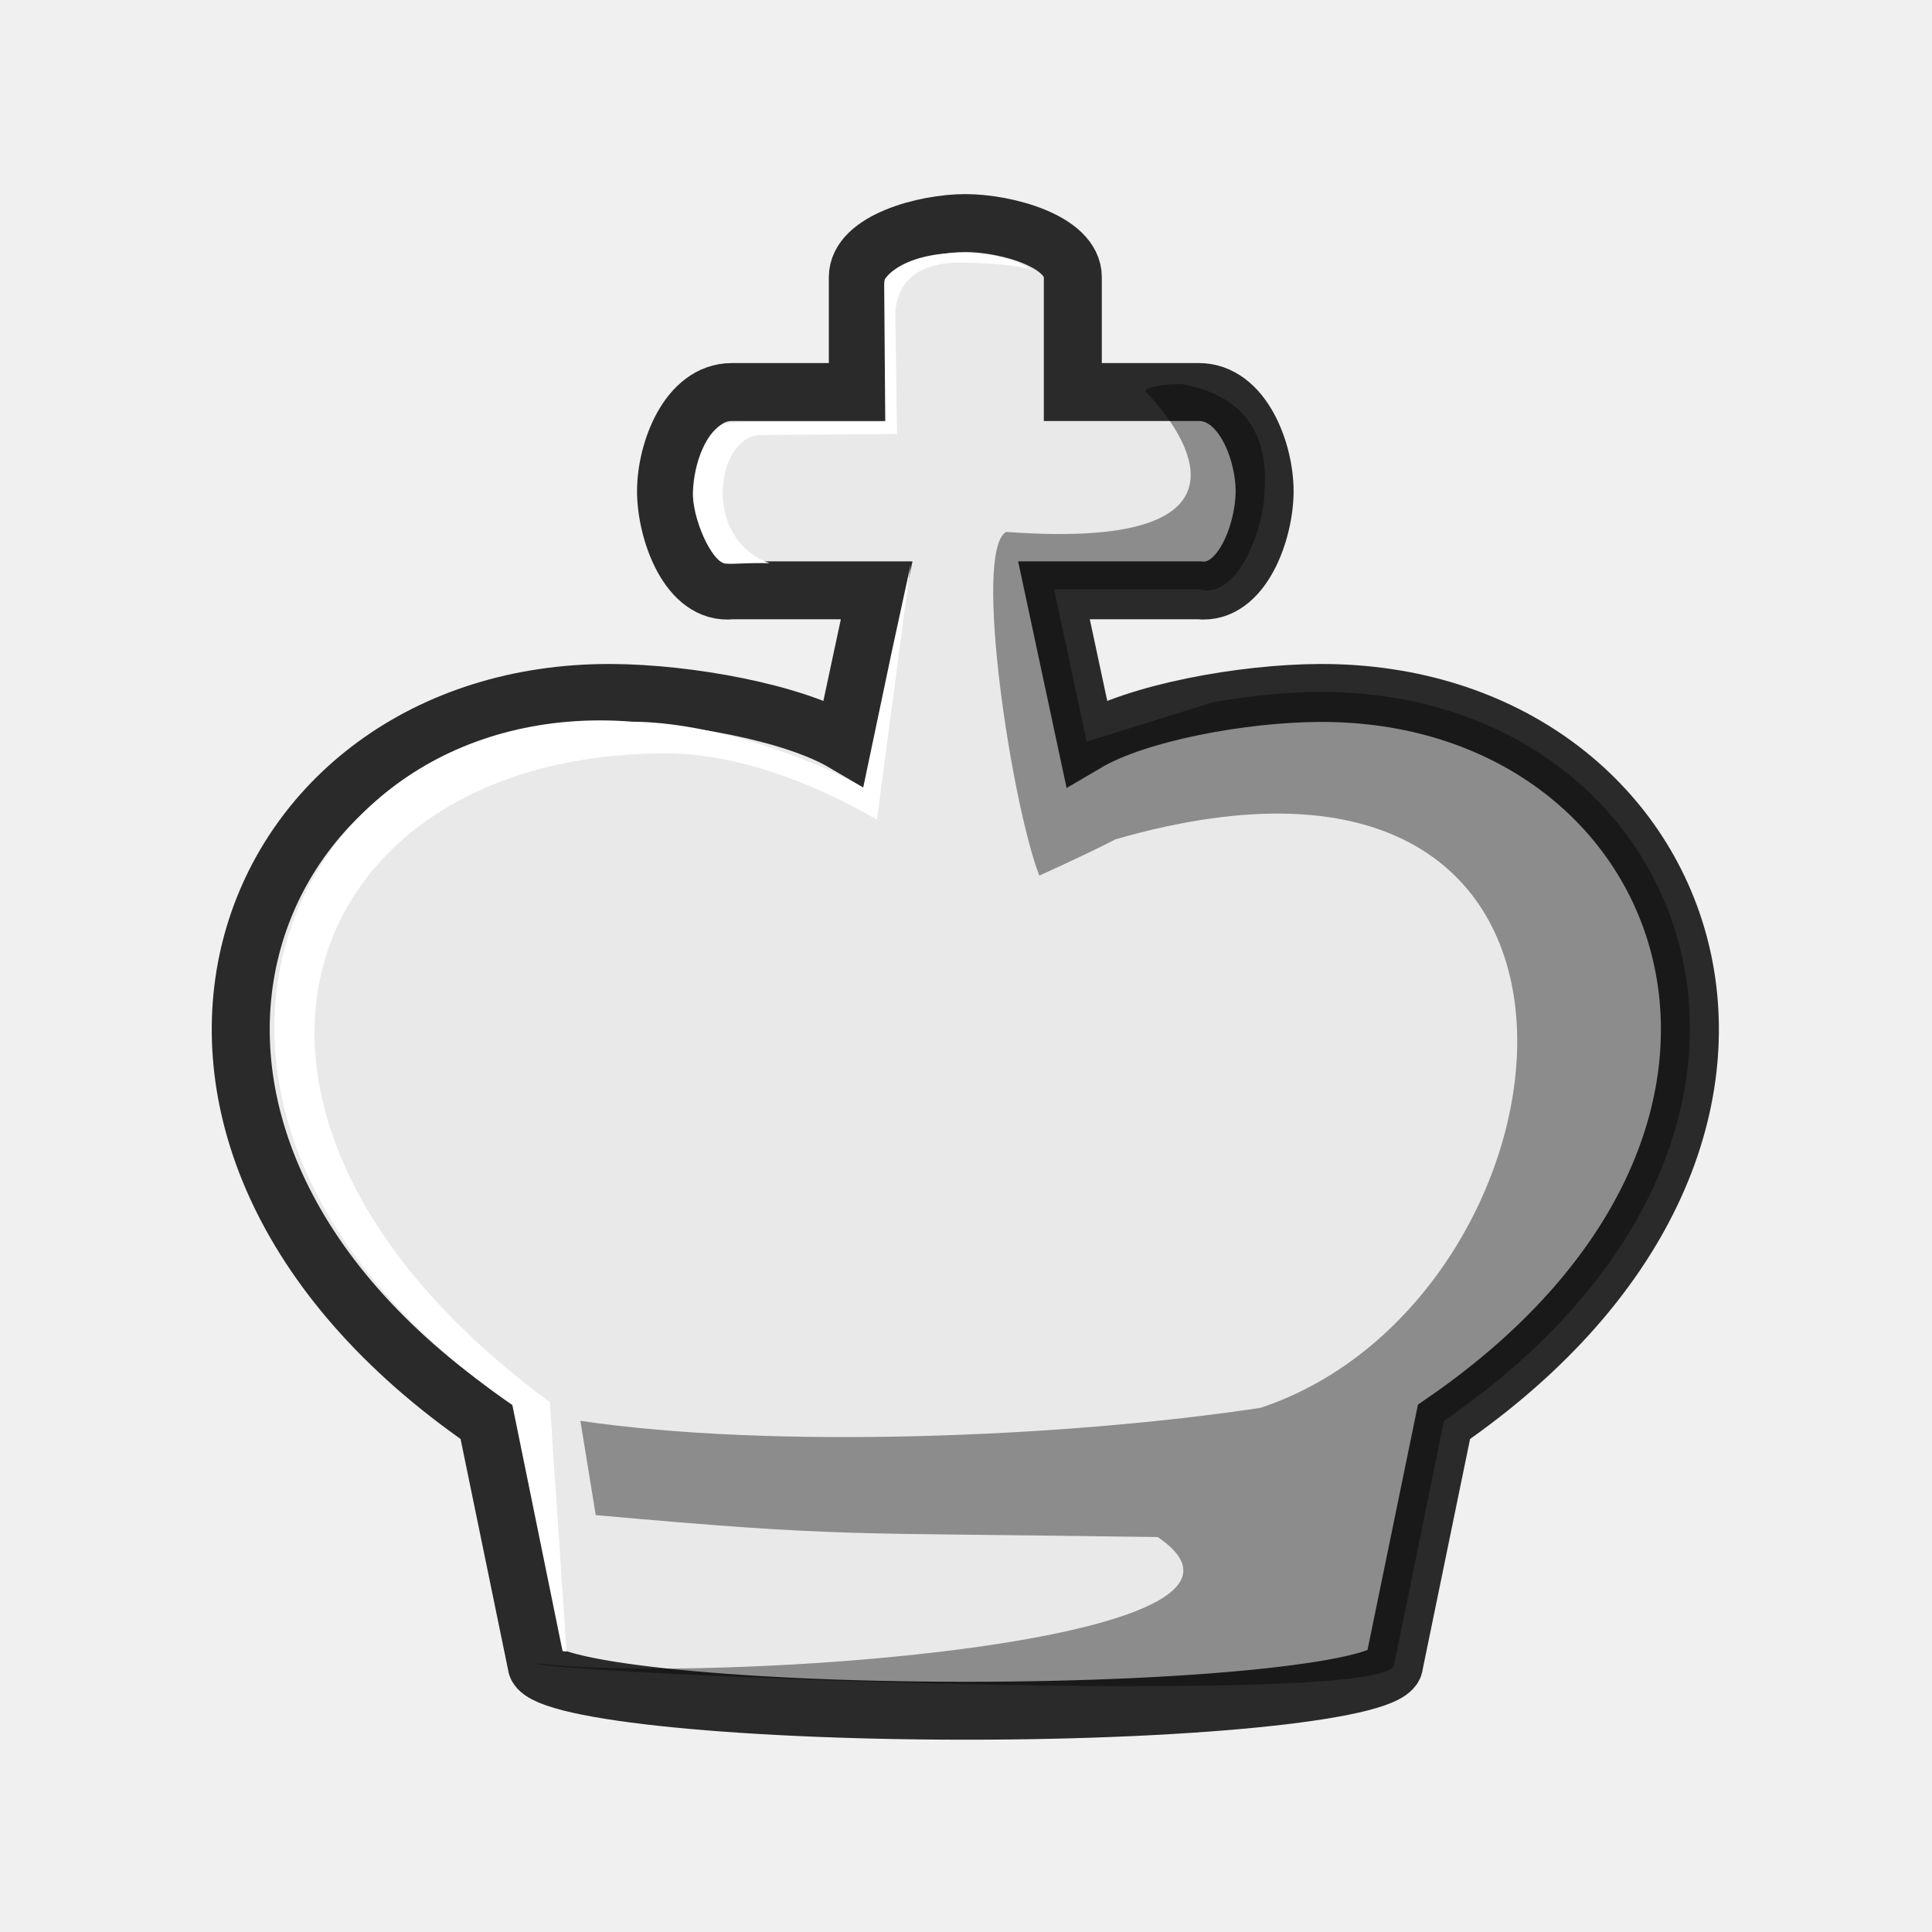
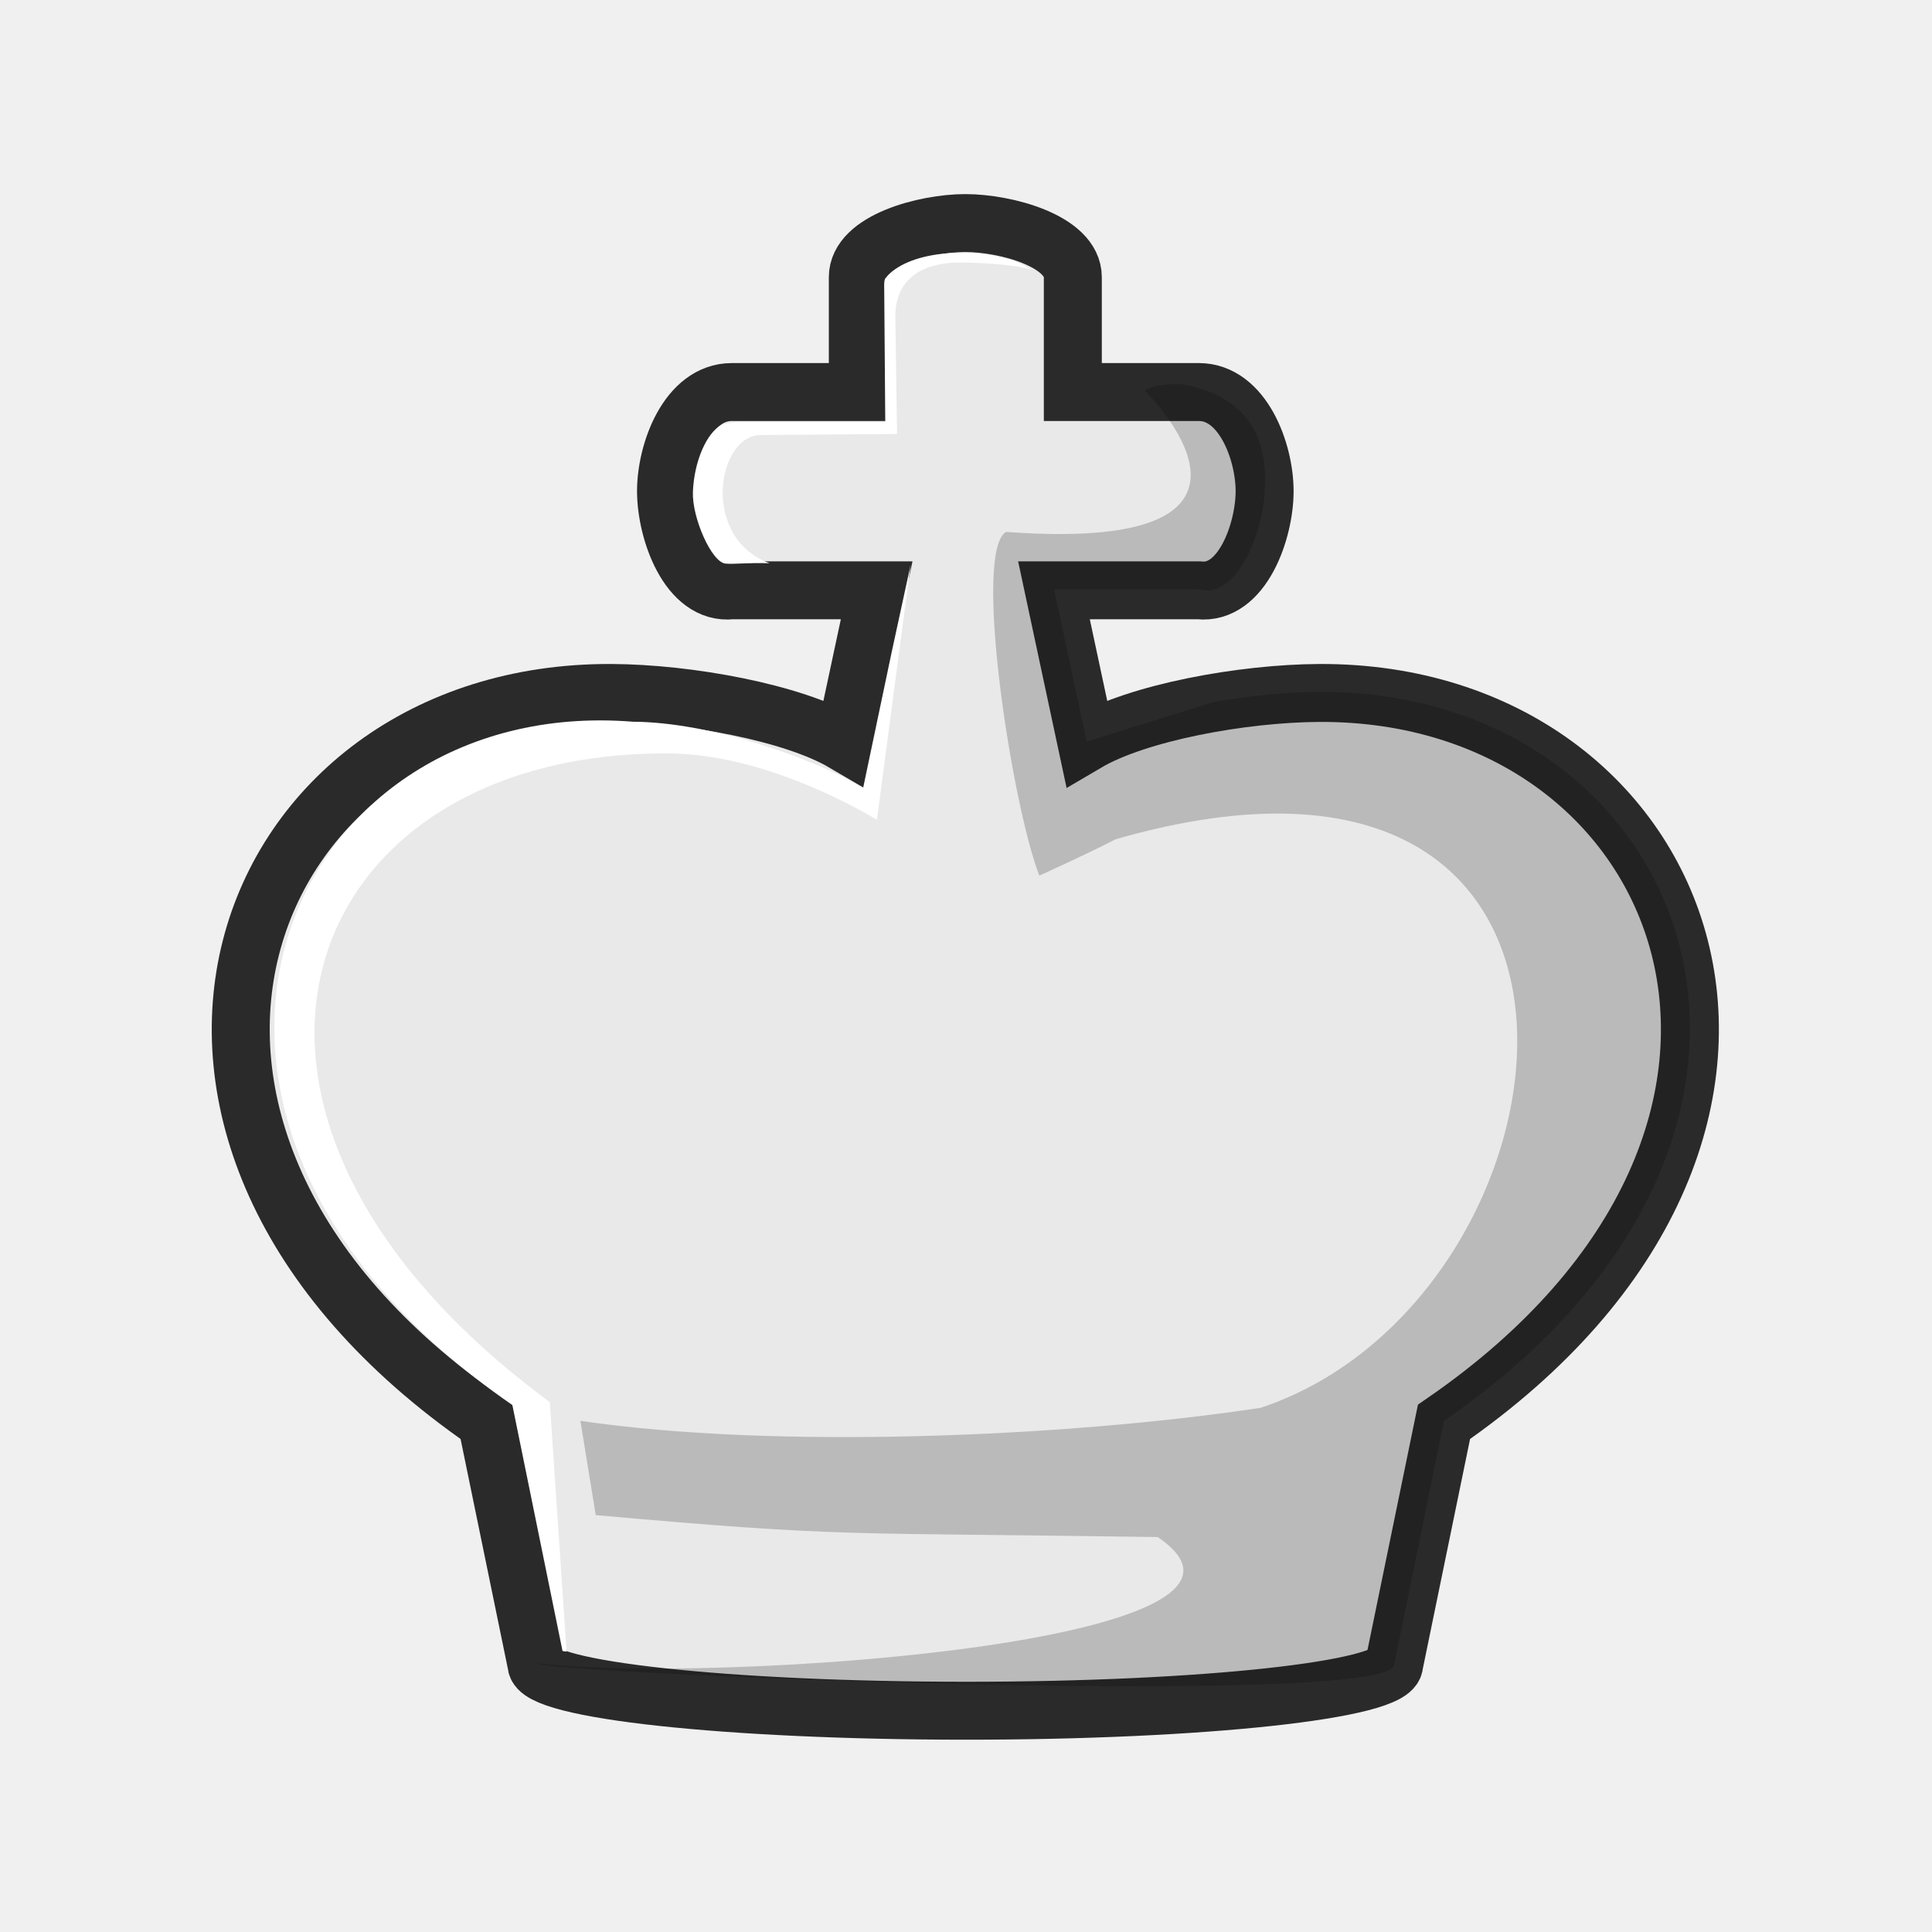
<svg xmlns="http://www.w3.org/2000/svg" width="50mm" height="50mm" clip-rule="evenodd" fill-rule="evenodd" image-rendering="optimizeQuality" shape-rendering="geometricPrecision" text-rendering="geometricPrecision" version="1.1" viewBox="0 0 50 50">
  <g transform="matrix(.96234 0 0 .9617 -3133.3 2054.9)" stroke-width="1.04">
    <path d="m3281.9-2090.7c6.361 0 11.51-0.56 11.51-1.249l1.341-6.525c11.336-7.822 6.689-19.658-3.349-19.615-2.083 0.01-4.894 0.53-6.264 1.337l-0.876-4.099h3.895c1.17 0.131 1.77-1.6 1.77-2.668 0-1.068-0.592-2.668-1.77-2.668h-3.388v-3.092c0-0.97-1.804-1.455-2.891-1.455s-2.891 0.485-2.891 1.455v3.092h-3.388c-1.18 0-1.77 1.6-1.77 2.668 0 1.068 0.6 2.799 1.77 2.668h3.895l-0.876 4.099c-1.371-0.807-4.181-1.328-6.264-1.337-10.038-0.043-14.685 11.794-3.349 19.615l1.342 6.525c0 0.688 5.149 1.246 11.51 1.249h0.023z" fill="#e9e9e9" stroke="#2a2a2a" stroke-width="1.559" style="paint-order:normal" />
-     <path d="m3287.7-2126.4c-0.551-0.01-0.968 0.097-0.986 0.185 0.738 0.752 3.757 4.344-3.738 3.792-0.902 0.506 0.149 7.329 0.892 9.249 0 0 1.22-0.547 2.05-0.977 14.763-4.253 12.706 12.372 3.902 15.299-5.255 0.795-13.114 1.119-18.294 0.35l0.413 2.538c6.744 0.603 6.596 0.464 15.112 0.59 4.2 2.842-11.95 3.965-16.701 3.397 0.093 0.263 23.03 1.225 23.059 0.036l1.341-6.559c11.335-7.822 6.69-19.658-3.348-19.616-0.876 0-1.877 0.104-2.849 0.272l-3.412 1.065-0.876-4.099h3.894c1.027 0.294 1.743-1.581 1.77-2.668 0.151-2.251-1.43-2.704-2.228-2.853z" opacity=".4" />
+     <path d="m3287.7-2126.4c-0.551-0.01-0.968 0.097-0.986 0.185 0.738 0.752 3.757 4.344-3.738 3.792-0.902 0.506 0.149 7.329 0.892 9.249 0 0 1.22-0.547 2.05-0.977 14.763-4.253 12.706 12.372 3.902 15.299-5.255 0.795-13.114 1.119-18.294 0.35l0.413 2.538c6.744 0.603 6.596 0.464 15.112 0.59 4.2 2.842-11.95 3.965-16.701 3.397 0.093 0.263 23.03 1.225 23.059 0.036l1.341-6.559c11.335-7.822 6.69-19.658-3.348-19.616-0.876 0-1.877 0.104-2.849 0.272l-3.412 1.065-0.876-4.099h3.894c1.027 0.294 1.743-1.581 1.77-2.668 0.151-2.251-1.43-2.704-2.228-2.853z" opacity=".4" style="opacity:.2" />
    <path d="m3282.9-2129.8c-0.942-0.253-2.572-0.194-3.17 0.551-0.044 0.055-0.034 0.214-0.033 0.295l0.028 3.576h-3.453c-0.296-1e-4 -0.787-0.016-0.97 0.088-0.37 0.207-0.716 0.941-0.75 1.79-0.027 0.689 0.501 1.897 0.878 1.93 0.237 0.021 0.576-0.028 1.182-0.01-1.884-0.699-1.398-3.502-0.2-3.45l3.63-0.028-0.046-3.143c-0.014-0.97 0.65-1.471 1.737-1.471 0.427 0 1.428 0.041 1.924 0.191-0.519-0.301-0.756-0.316-0.756-0.316z" fill="#fff" style="paint-order:normal" />
    <path d="m3279.9-2119.2-0.769 3.661c-1.371-0.807-4.11-1.766-6.194-1.776-9.415-0.753-14.415 10.655-3.24 18.389l1.349 6.62 0.108 0.015-0.451-6.716c-10.51-7.742-6.864-17.498 3.174-17.455 2.083 0.01 4.253 0.978 5.624 1.785l0.908-6.87z" fill="#fff" style="paint-order:normal" />
  </g>
</svg>
